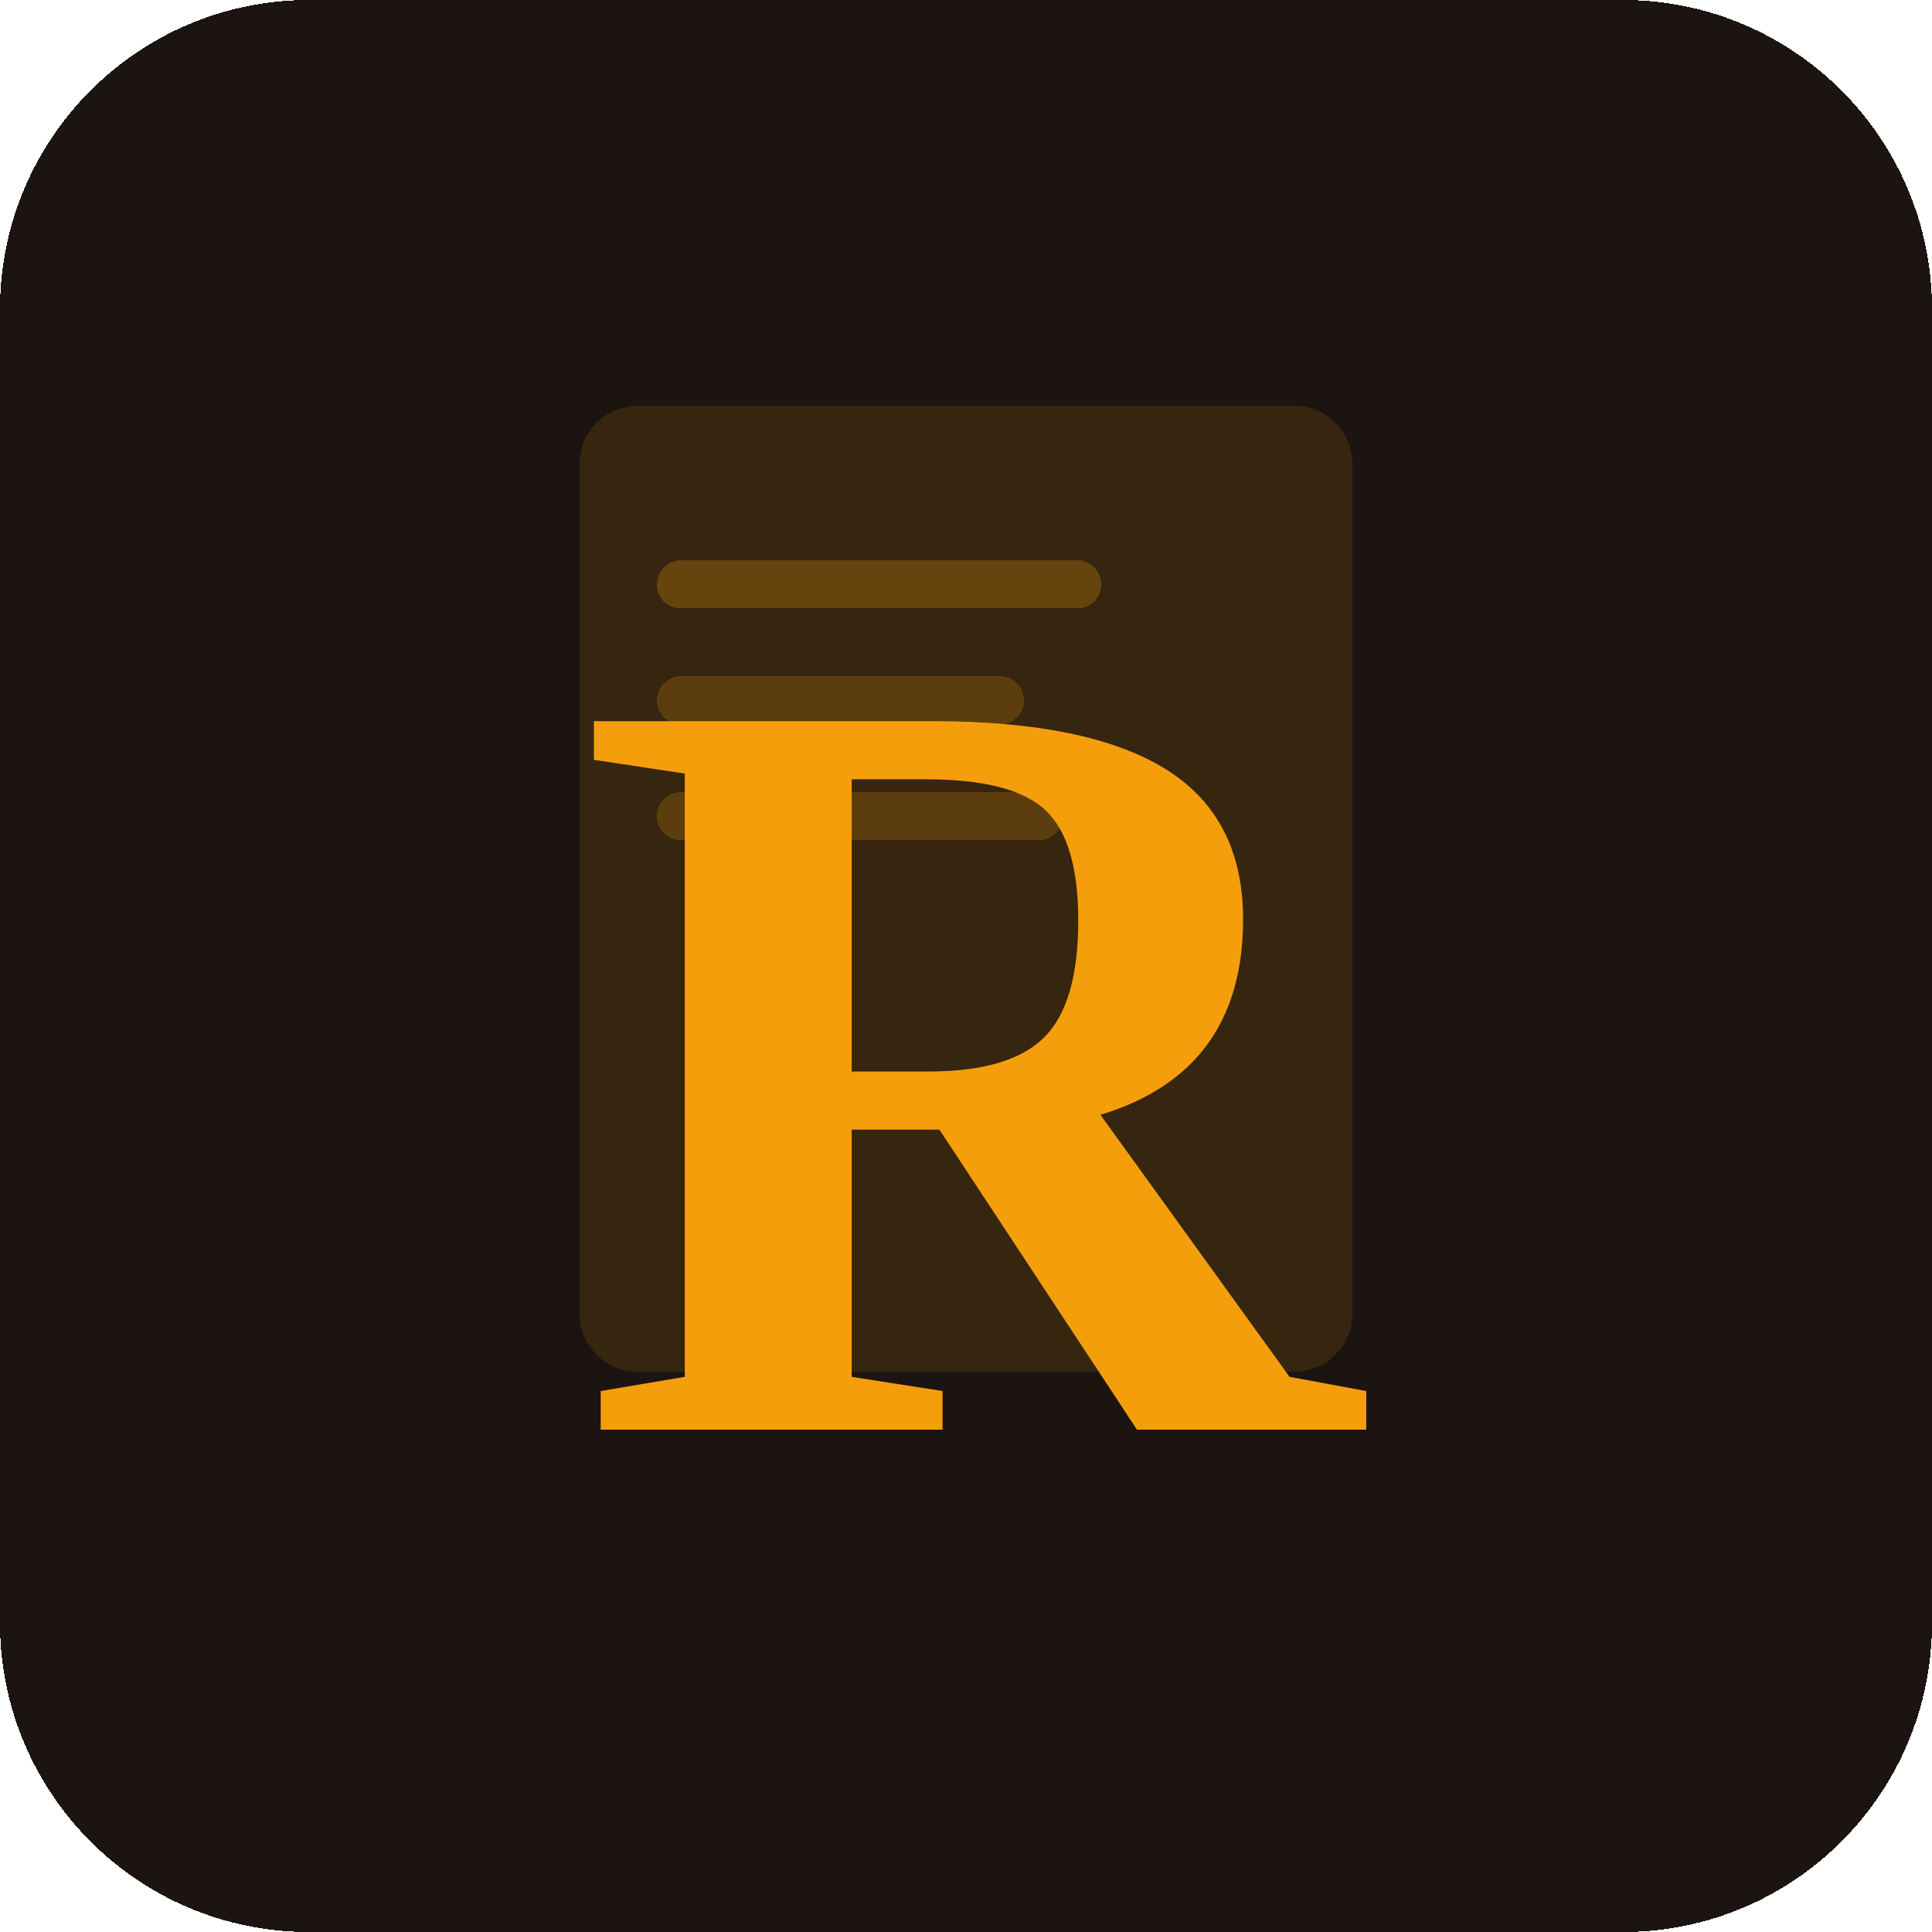
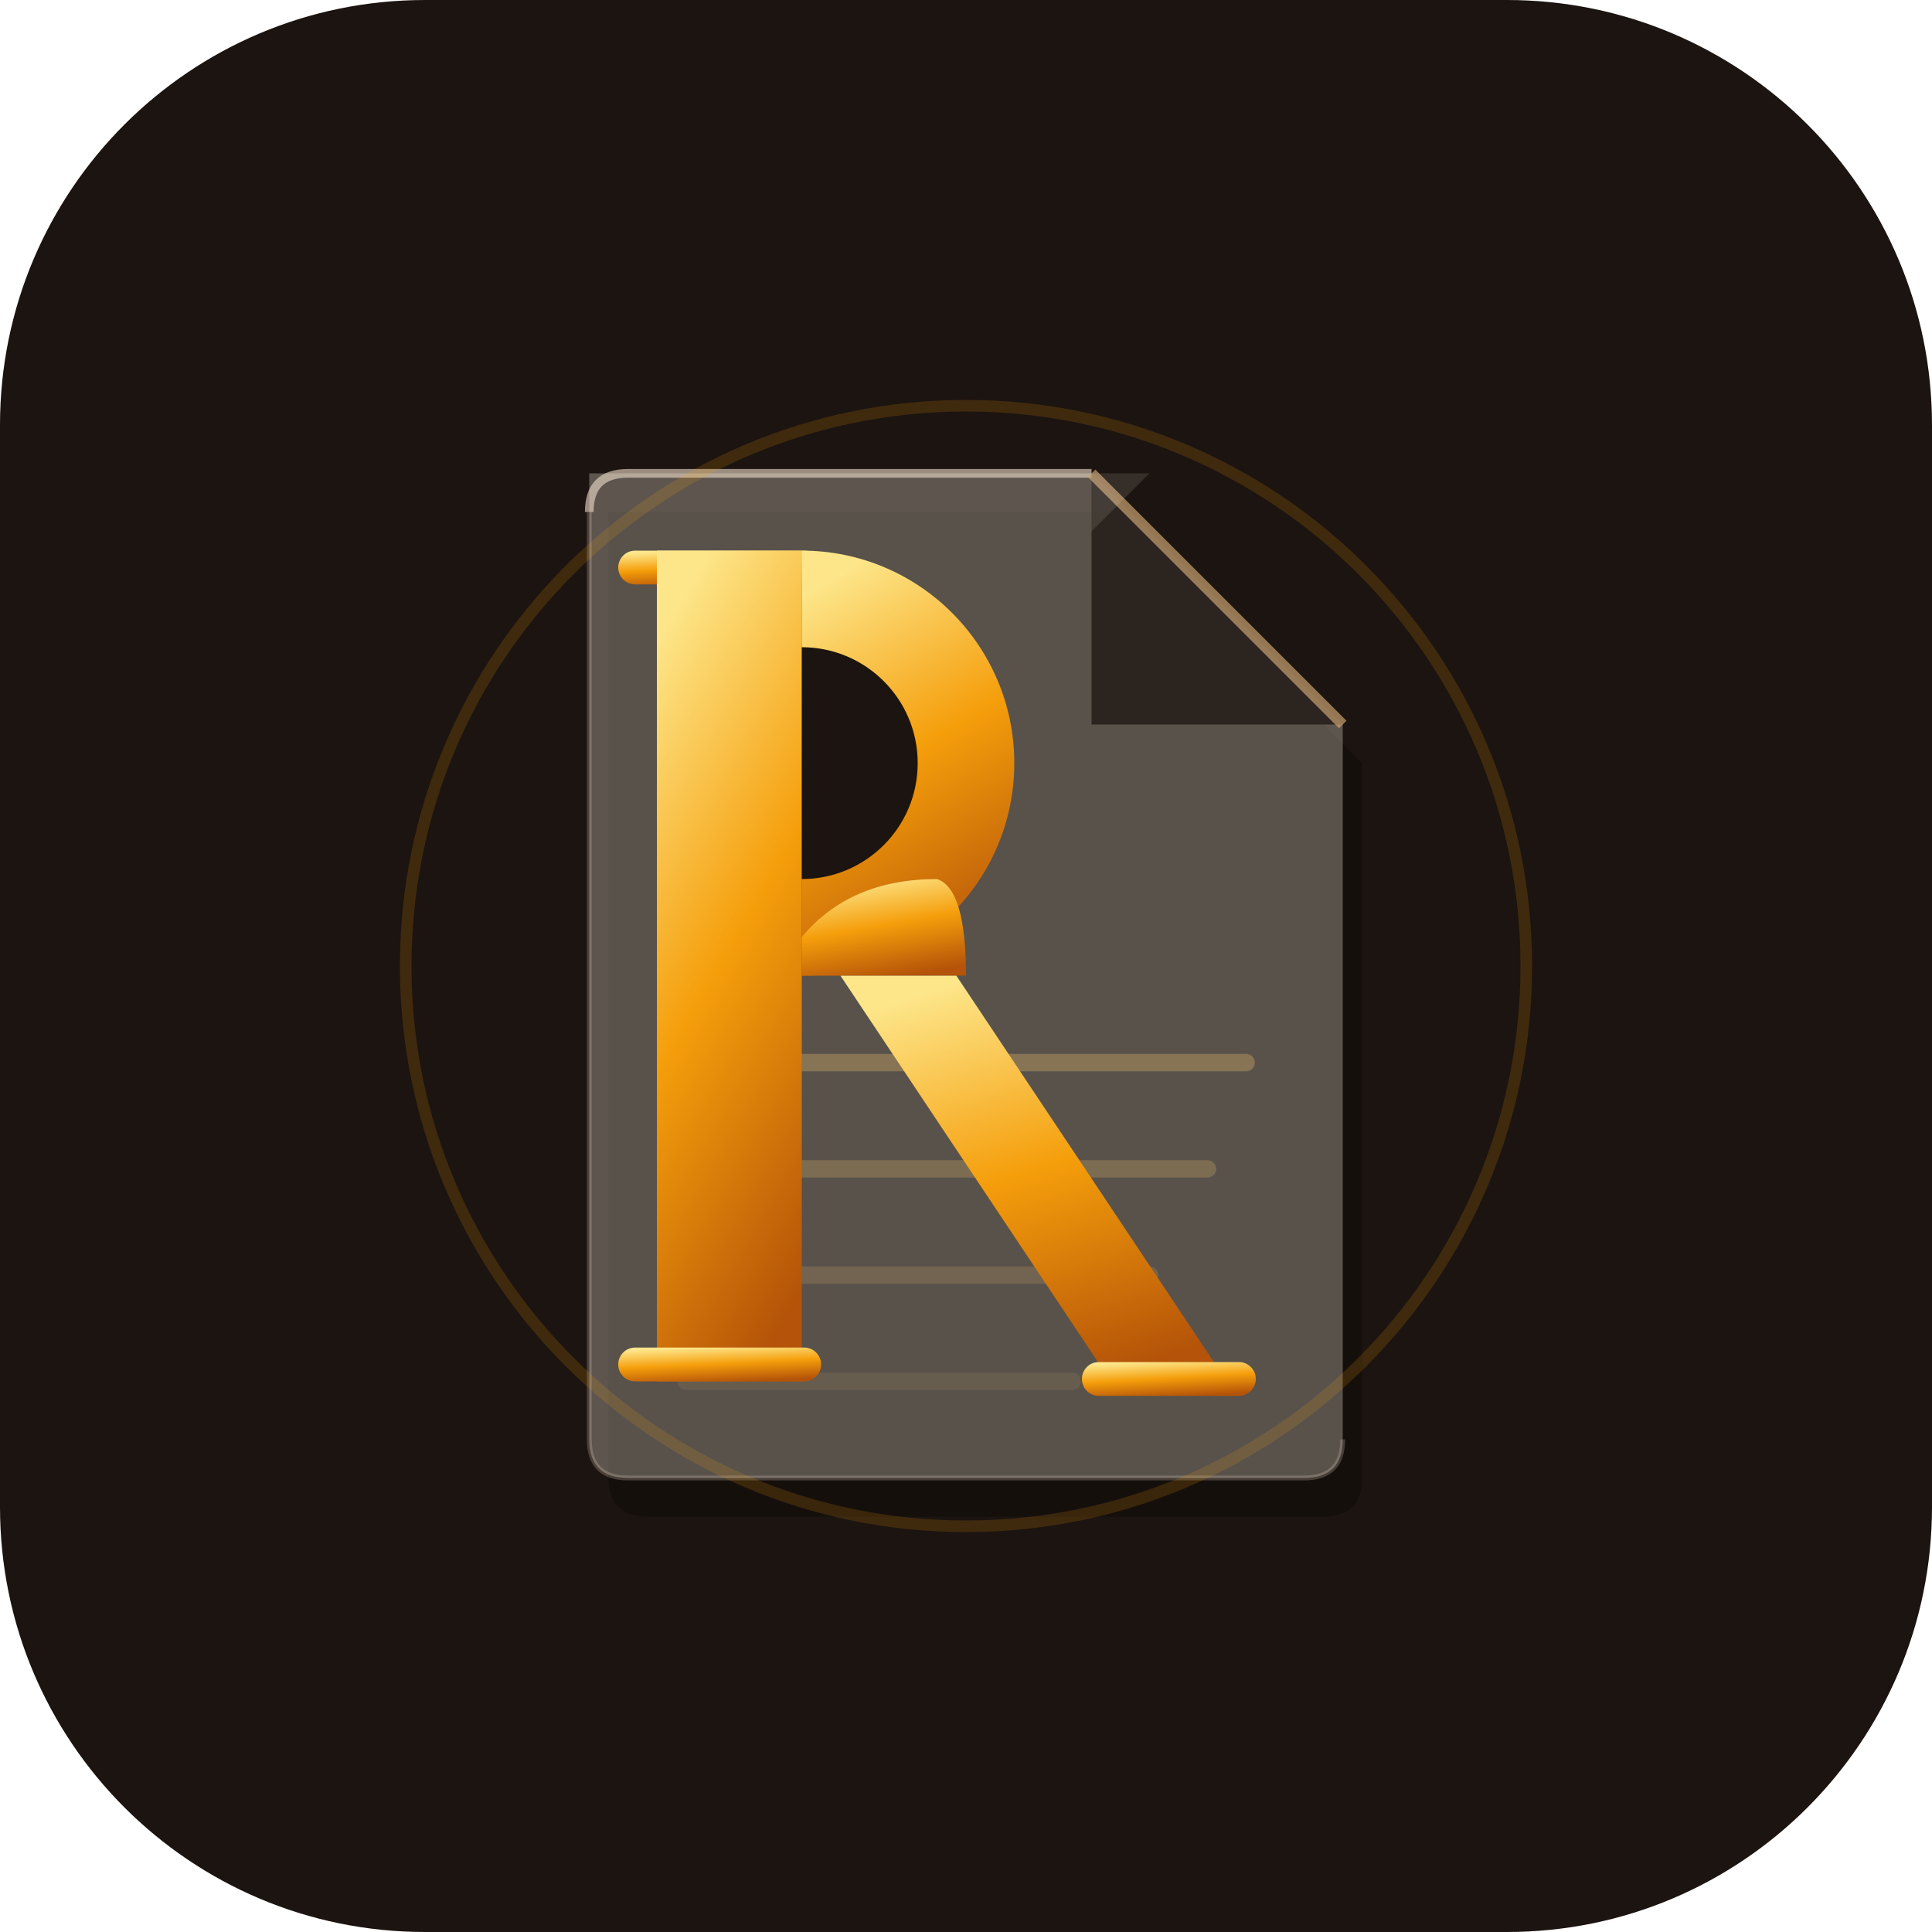
- <svg xmlns="http://www.w3.org/2000/svg" viewBox="0 0 200 200" width="200" height="200" shape-rendering="crispEdges">
-   <rect width="200" height="200" rx="32" fill="#1c1410" />
-   <rect x="60" y="42" width="80" height="100" rx="6" fill="#f59e0b" opacity="0.12" />
-   <rect x="68" y="58" width="46" height="5" rx="2.5" fill="#f59e0b" opacity="0.25" />
-   <rect x="68" y="70" width="38" height="5" rx="2.5" fill="#f59e0b" opacity="0.20" />
-   <rect x="68" y="82" width="42" height="5" rx="2.5" fill="#f59e0b" opacity="0.20" />
-   <text x="100" y="148" font-family="Georgia, 'Times New Roman', serif" font-size="112" font-weight="700" fill="#f59e0b" text-anchor="middle" dominant-baseline="auto" letter-spacing="-4">R</text>
+ <svg xmlns="http://www.w3.org/2000/svg" viewBox="0 0 200 200" width="200" height="200">
+   <defs>
+     <linearGradient id="rg" x1="0.35" y1="0" x2="0.65" y2="1">
+       <stop offset="0%" stop-color="#fde68a" />
+       <stop offset="48%" stop-color="#f59e0b" />
+       <stop offset="100%" stop-color="#b45309" />
+     </linearGradient>
+   </defs>
+   <rect width="200" height="200" rx="44" fill="#1c1410" />
+   <path d="M61,49 L113,49 L139,75 L139,149 Q139,153 135,153 L65,153 Q61,153 61,149 Z" fill="#000" fill-opacity="0.25" transform="translate(2,4)" />
+   <path d="M61,49 L113,49 L139,75 L139,149 Q139,153 135,153 L65,153 Q61,153 61,149 Z" fill="#f5ede0" fill-opacity="0.30" />
+   <path d="M61,53 Q61,49 65,49 L113,49" fill="none" stroke="#f0e0cc" stroke-width="0.9" stroke-opacity="0.60" />
+   <path d="M61,53 L61,149 Q61,153 65,153 L135,153 Q139,153 139,149" fill="none" stroke="#f0e0cc" stroke-width="0.5" stroke-opacity="0.22" />
+   <path d="M113,49 L139,75 L113,75 Z" fill="#1c1410" fill-opacity="0.75" />
+   <line x1="113" y1="49" x2="139" y2="75" stroke="#c8a070" stroke-width="1.1" stroke-opacity="0.70" />
+   <path d="M113,49 L119,49 L113,55 Z" fill="#f5ede0" fill-opacity="0.12" />
+   <line x1="71" y1="110" x2="129" y2="110" stroke="#c4a060" stroke-width="1.8" stroke-linecap="round" stroke-opacity="0.44" />
+   <line x1="71" y1="121" x2="125" y2="121" stroke="#c4a060" stroke-width="1.8" stroke-linecap="round" stroke-opacity="0.34" />
+   <line x1="71" y1="132" x2="119" y2="132" stroke="#c4a060" stroke-width="1.8" stroke-linecap="round" stroke-opacity="0.24" />
+   <line x1="71" y1="143" x2="111" y2="143" stroke="#c4a060" stroke-width="1.8" stroke-linecap="round" stroke-opacity="0.14" />
+   <rect x="64" y="57" width="21" height="3.5" rx="1.75" fill="url(#rg)" />
+   <rect x="68" y="57" width="15" height="86" fill="url(#rg)" />
+   <path d="M83,57 A 22 22 0 0 1 83,101 L83,57 Z" fill="url(#rg)" />
+   <path d="M83,67 A 12 12 0 0 1 83,91 Z" fill="#1c1410" />
+   <path d="M83,97 Q88,91 97,91 Q100,92 100,101 L87,101 L83,101 Z" fill="url(#rg)" />
+   <polygon points="87,101 99,101 127,143 115,143" fill="url(#rg)" />
+   <rect x="64" y="139.5" width="21" height="3.5" rx="1.75" fill="url(#rg)" />
+   <rect x="112" y="141" width="18" height="3.5" rx="1.75" fill="url(#rg)" />
+   <circle cx="100" cy="100" r="58" fill="none" stroke="#f59e0b" stroke-width="1.2" stroke-opacity="0.16" />
</svg>
